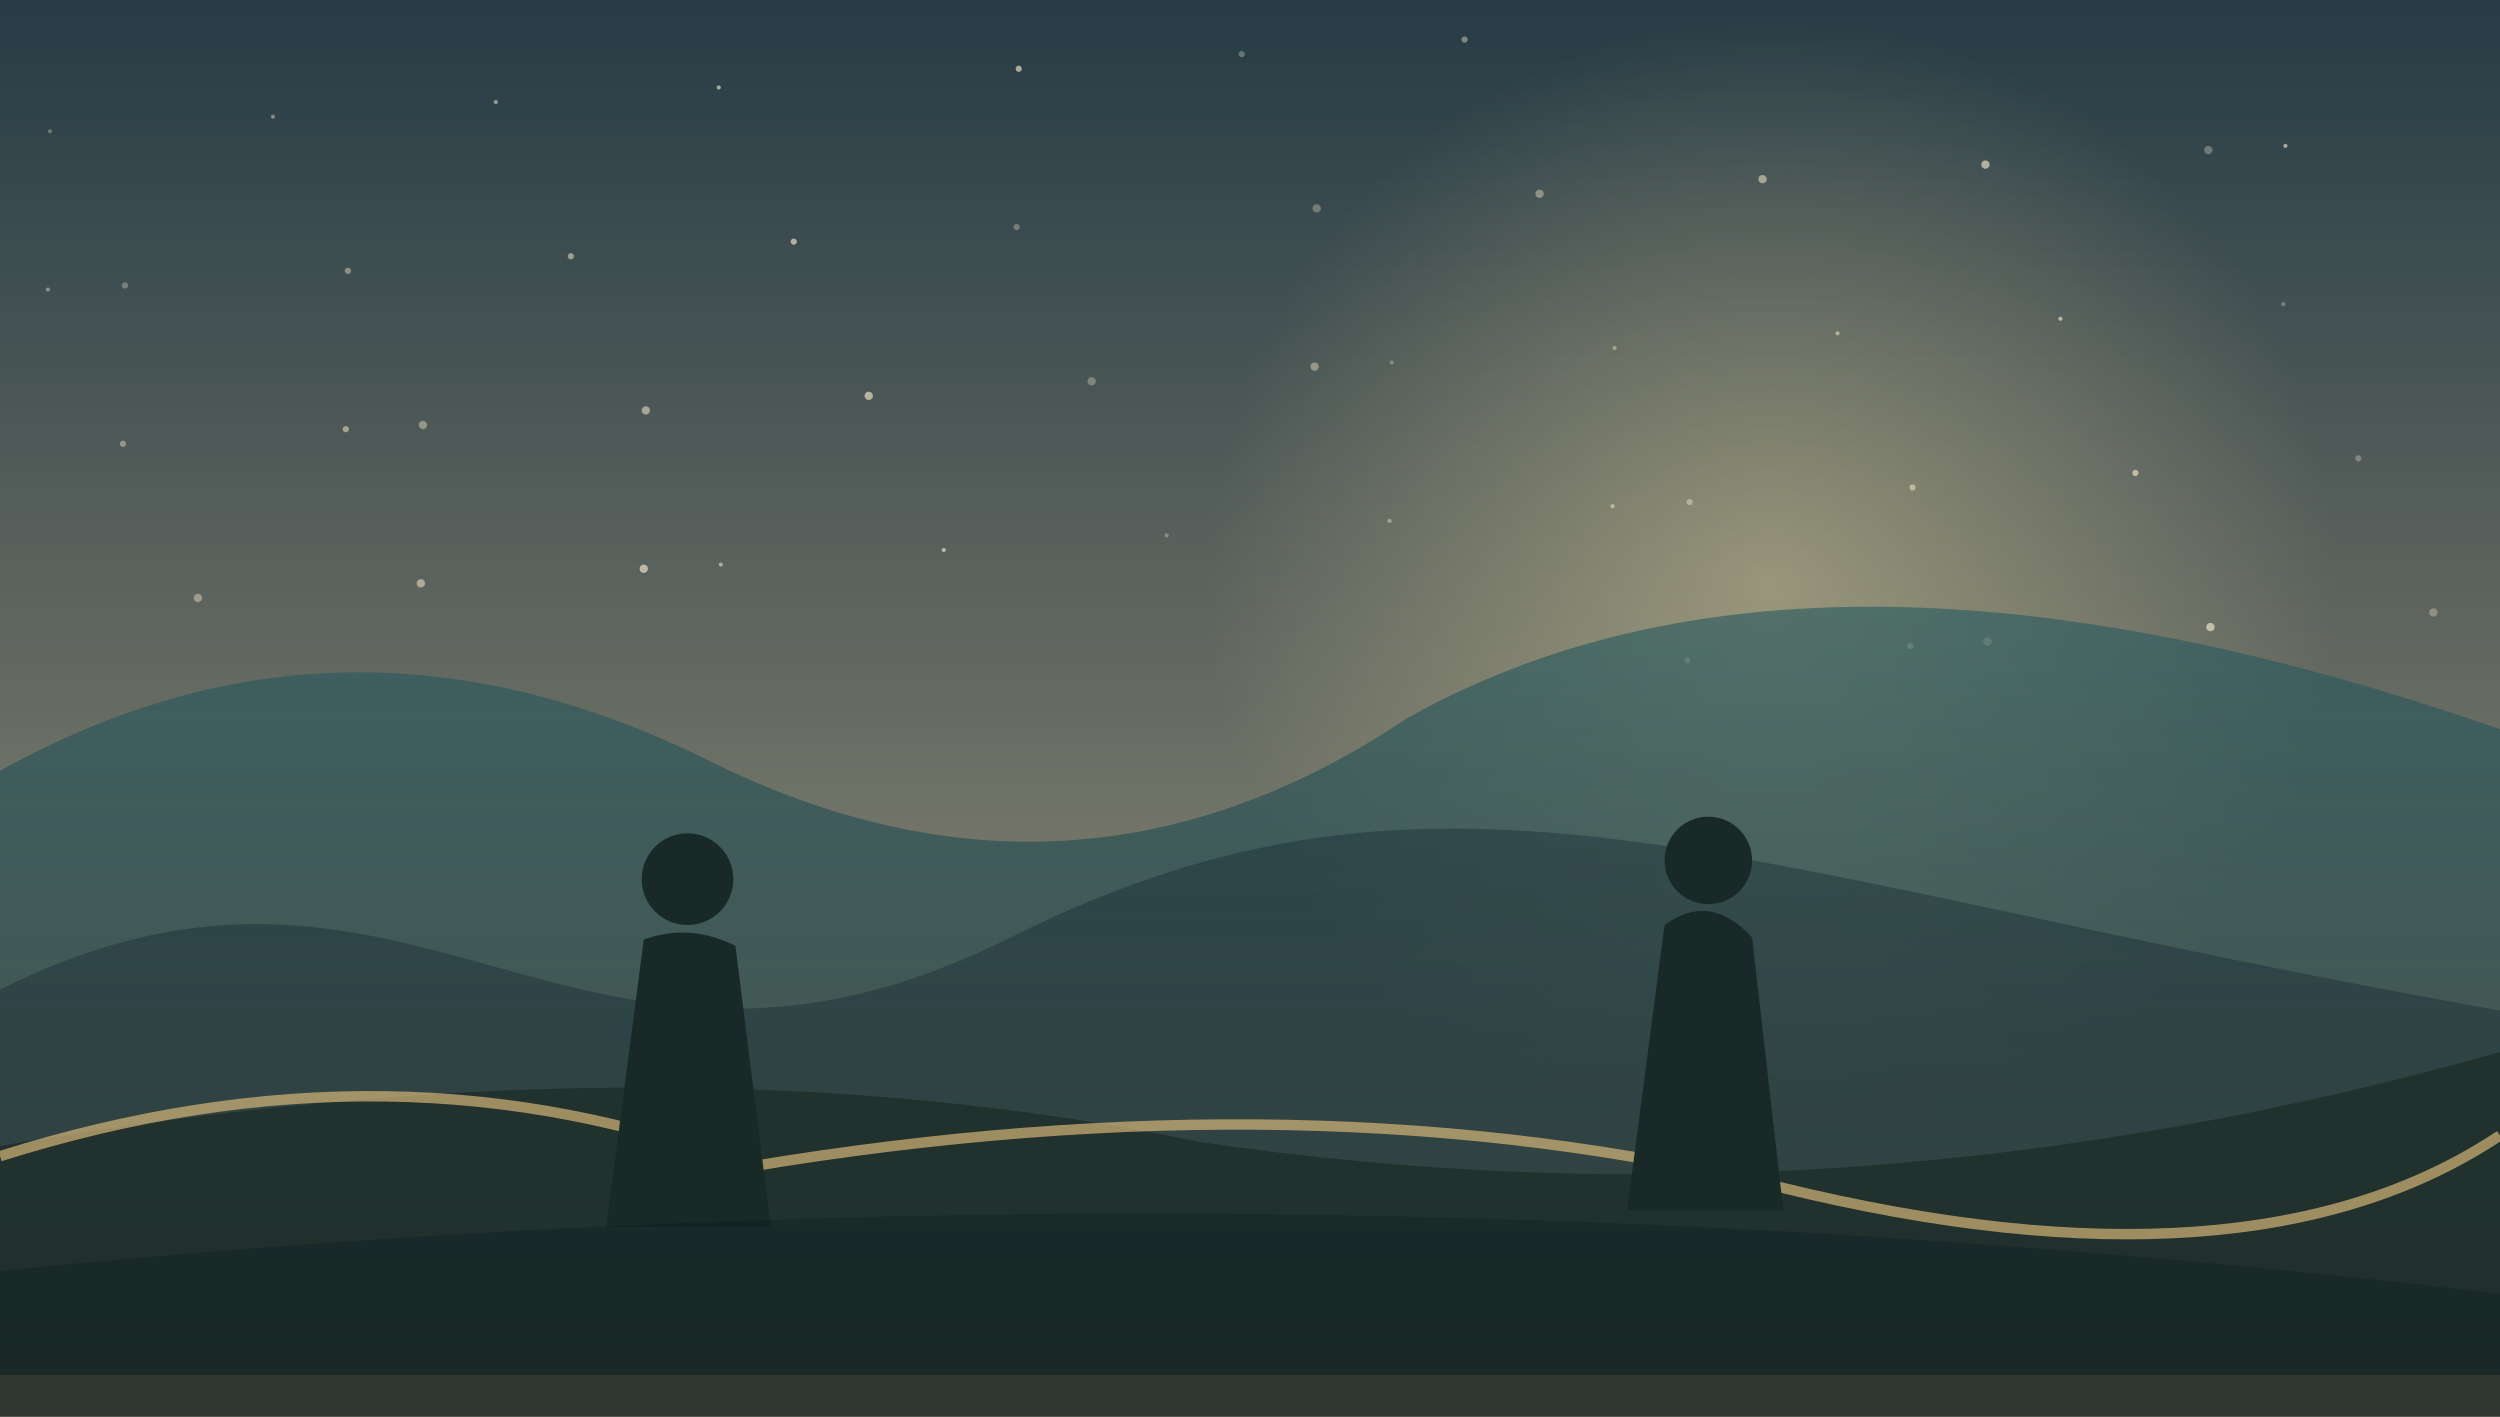
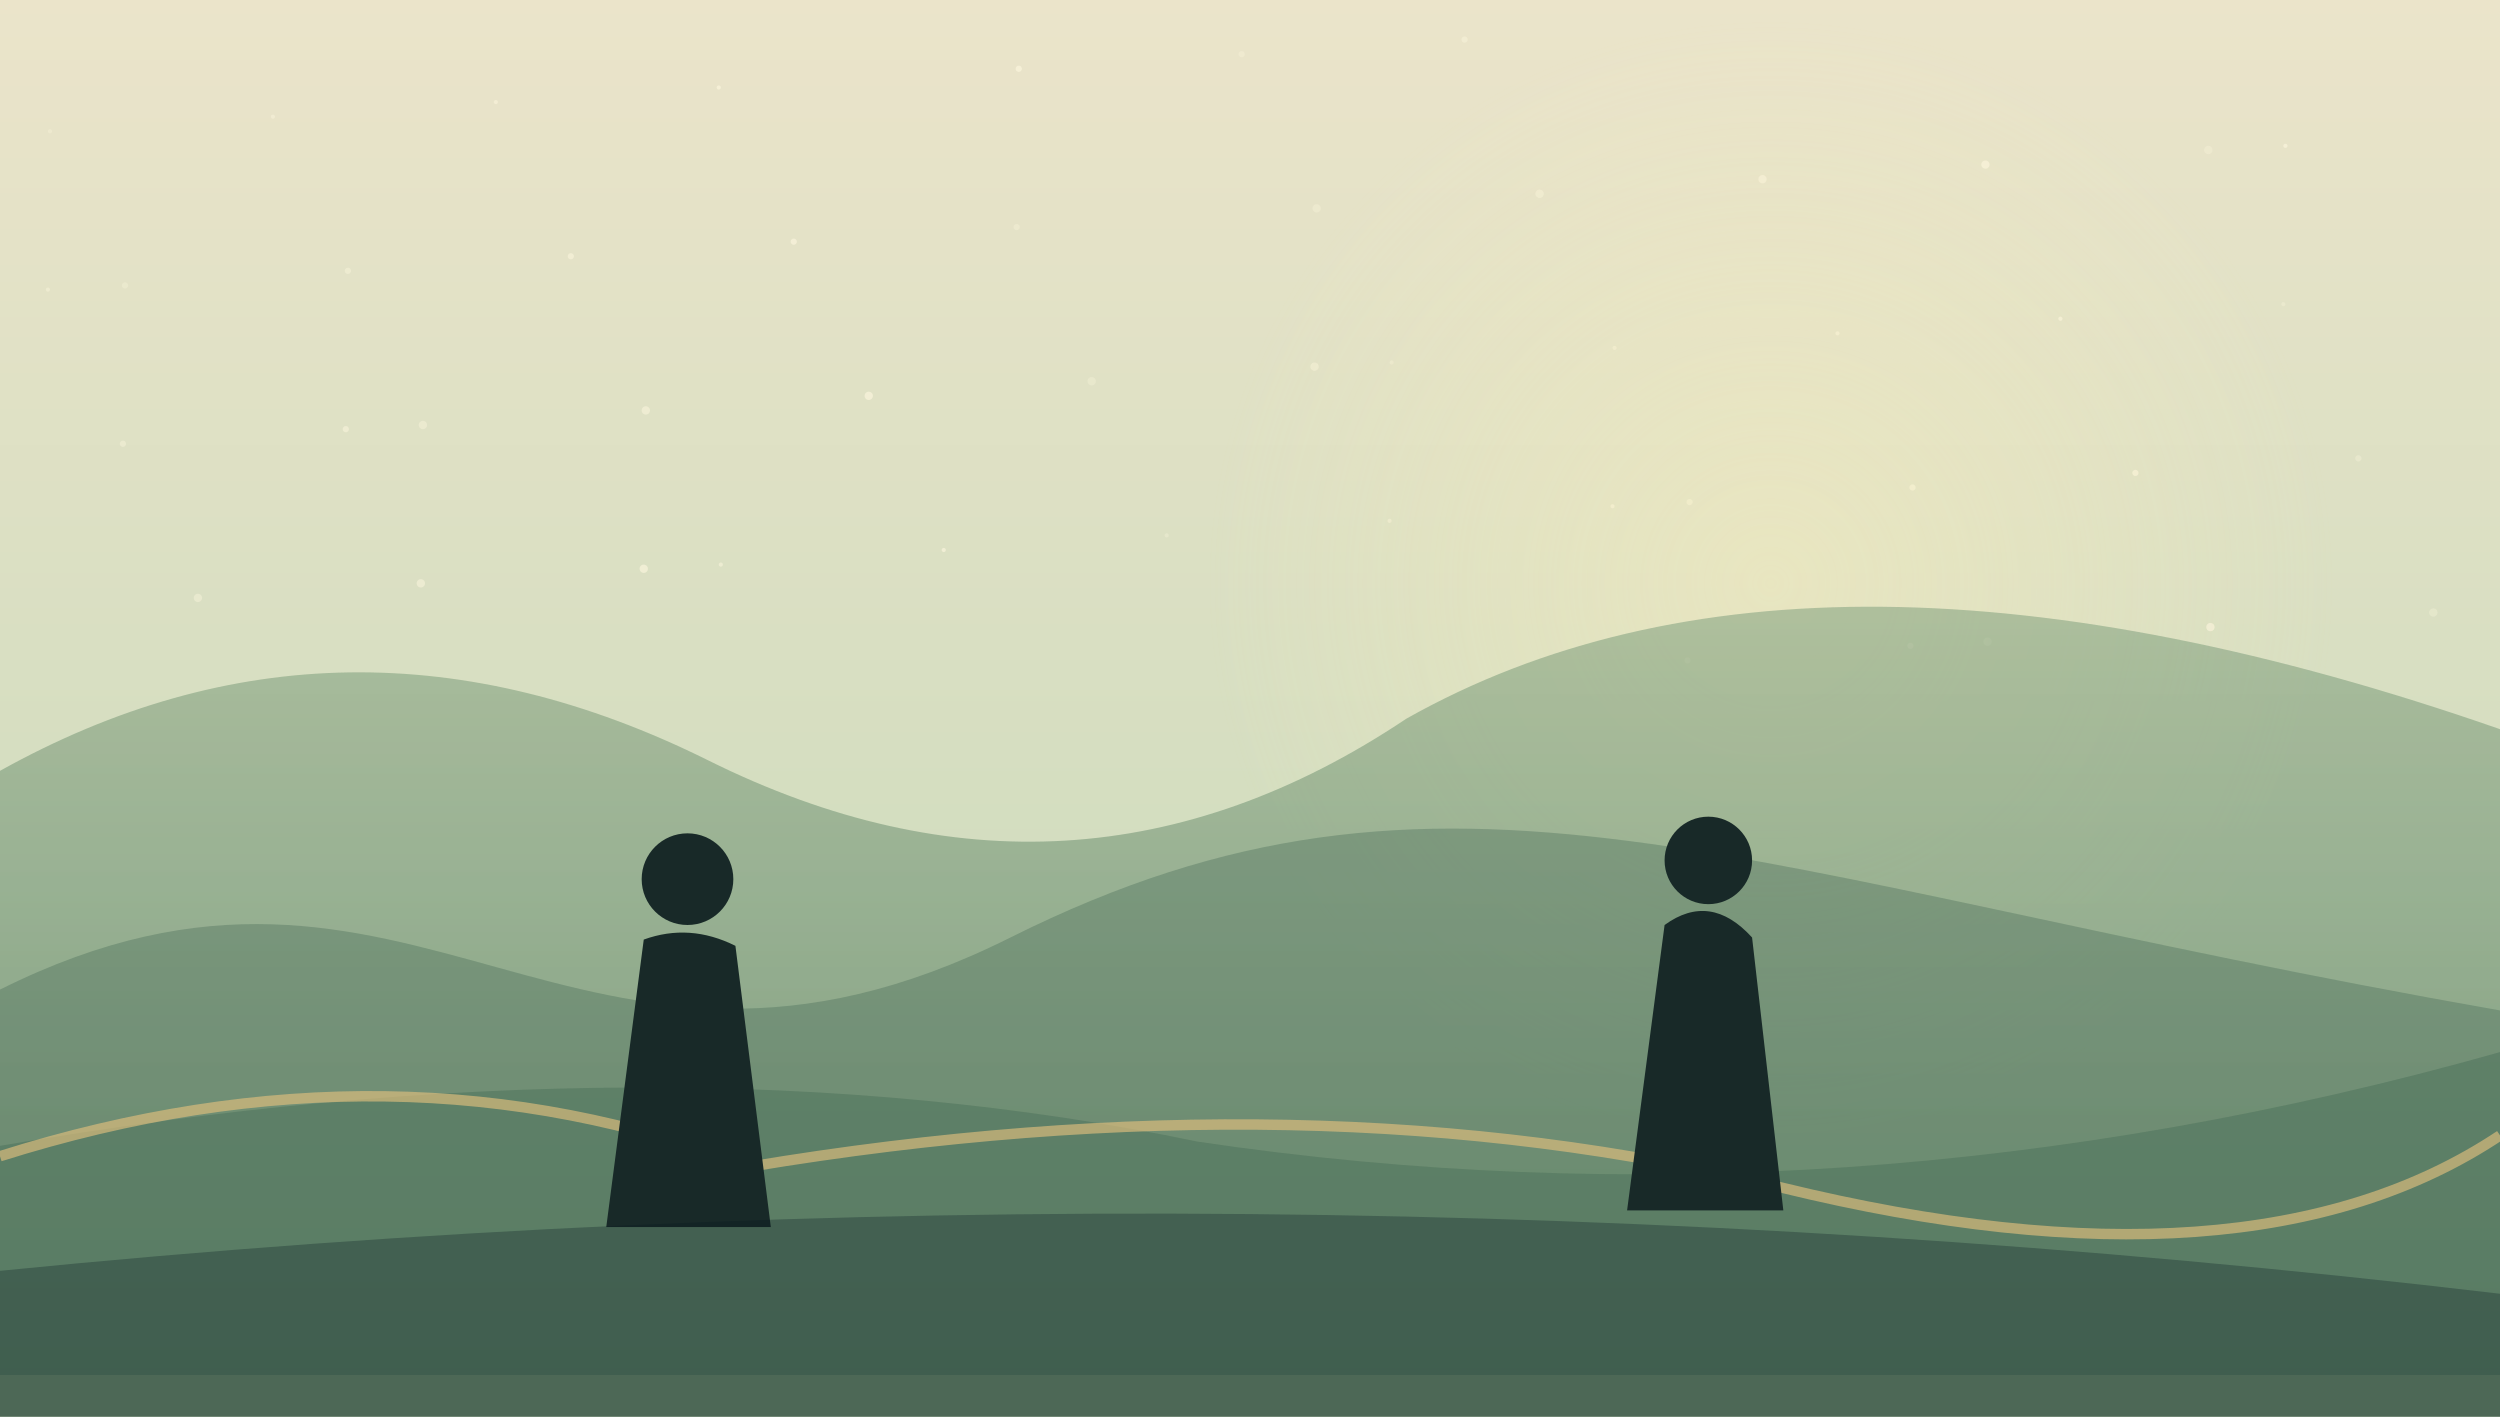
<svg xmlns="http://www.w3.org/2000/svg" viewBox="0 0 1200 680" role="img" aria-label="Symbolic artwork depicting brothers">
  <defs>
    <linearGradient id="sky" x2="0" y2="1">
-       <stop stop-color="#263b45" />
-       <stop offset=".63" stop-color="#77786a" />
-       <stop offset="1" stop-color="#b39c6e" />
+       <stop stop-color="#ebe4ca" />
+       <stop offset=".63" stop-color="#d2ddbf" />
+       <stop offset="1" stop-color="#b8c49b" />
    </linearGradient>
    <radialGradient id="halo">
-       <stop stop-color="#ffe9ab" stop-opacity=".87" />
-       <stop offset="1" stop-color="#ffe9ab" stop-opacity="0" />
+       <stop stop-color="#fff0bc" stop-opacity=".87" />
+       <stop offset="1" stop-color="#fff0bc" stop-opacity="0" />
    </radialGradient>
    <linearGradient id="ridge" x2="0" y2="1">
-       <stop stop-color="#2d5d61" />
-       <stop offset="1" stop-color="#102b32" />
+       <stop stop-color="#91ab89" />
+       <stop offset="1" stop-color="#507b62" />
    </linearGradient>
    <linearGradient id="portal" x2="0" y2="1">
-       <stop stop-color="#ffe7b1" />
-       <stop offset="1" stop-color="#a56c57" stop-opacity="0" />
+       <stop stop-color="#f5e9bd" />
+       <stop offset="1" stop-color="#b4b88d" stop-opacity="0" />
    </linearGradient>
  </defs>
  <rect width="1200" height="680" fill="url(#sky)" />
-   <circle cx="668" cy="174" r="1.0" opacity="0.3" fill="#fff1d4" />
-   <circle cx="811" cy="241" r="1.5" opacity="0.4" fill="#fff1d4" />
-   <circle cx="954" cy="308" r="2.0" opacity="0.5" fill="#fff1d4" />
-   <circle cx="1097" cy="70" r="1.0" opacity="0.6" fill="#fff1d4" />
-   <circle cx="60" cy="137" r="1.5" opacity="0.3" fill="#fff1d4" />
-   <circle cx="203" cy="204" r="2.0" opacity="0.4" fill="#fff1d4" />
-   <circle cx="346" cy="271" r="1.0" opacity="0.5" fill="#fff1d4" />
-   <circle cx="489" cy="33" r="1.5" opacity="0.6" fill="#fff1d4" />
-   <circle cx="632" cy="100" r="2.0" opacity="0.3" fill="#fff1d4" />
-   <circle cx="775" cy="167" r="1.0" opacity="0.4" fill="#fff1d4" />
-   <circle cx="918" cy="234" r="1.5" opacity="0.5" fill="#fff1d4" />
-   <circle cx="1061" cy="301" r="2.0" opacity="0.6" fill="#fff1d4" />
-   <circle cx="24" cy="63" r="1.0" opacity="0.3" fill="#fff1d4" />
-   <circle cx="167" cy="130" r="1.5" opacity="0.4" fill="#fff1d4" />
-   <circle cx="310" cy="197" r="2.0" opacity="0.5" fill="#fff1d4" />
-   <circle cx="453" cy="264" r="1.0" opacity="0.6" fill="#fff1d4" />
-   <circle cx="596" cy="26" r="1.5" opacity="0.3" fill="#fff1d4" />
-   <circle cx="739" cy="93" r="2.0" opacity="0.4" fill="#fff1d4" />
-   <circle cx="882" cy="160" r="1.0" opacity="0.5" fill="#fff1d4" />
-   <circle cx="1025" cy="227" r="1.5" opacity="0.6" fill="#fff1d4" />
-   <circle cx="1168" cy="294" r="2.0" opacity="0.3" fill="#fff1d4" />
-   <circle cx="131" cy="56" r="1.0" opacity="0.4" fill="#fff1d4" />
-   <circle cx="274" cy="123" r="1.5" opacity="0.5" fill="#fff1d4" />
-   <circle cx="417" cy="190" r="2.0" opacity="0.6" fill="#fff1d4" />
-   <circle cx="560" cy="257" r="1.0" opacity="0.3" fill="#fff1d4" />
-   <circle cx="703" cy="19" r="1.5" opacity="0.4" fill="#fff1d4" />
-   <circle cx="846" cy="86" r="2.0" opacity="0.5" fill="#fff1d4" />
-   <circle cx="989" cy="153" r="1.0" opacity="0.6" fill="#fff1d4" />
-   <circle cx="1132" cy="220" r="1.5" opacity="0.3" fill="#fff1d4" />
-   <circle cx="95" cy="287" r="2.0" opacity="0.4" fill="#fff1d4" />
-   <circle cx="238" cy="49" r="1.0" opacity="0.5" fill="#fff1d4" />
-   <circle cx="381" cy="116" r="1.5" opacity="0.6" fill="#fff1d4" />
-   <circle cx="524" cy="183" r="2.0" opacity="0.3" fill="#fff1d4" />
-   <circle cx="667" cy="250" r="1.0" opacity="0.4" fill="#fff1d4" />
-   <circle cx="810" cy="317" r="1.5" opacity="0.5" fill="#fff1d4" />
-   <circle cx="953" cy="79" r="2.0" opacity="0.6" fill="#fff1d4" />
-   <circle cx="1096" cy="146" r="1.0" opacity="0.3" fill="#fff1d4" />
-   <circle cx="59" cy="213" r="1.5" opacity="0.4" fill="#fff1d4" />
-   <circle cx="202" cy="280" r="2.0" opacity="0.5" fill="#fff1d4" />
-   <circle cx="345" cy="42" r="1.0" opacity="0.6" fill="#fff1d4" />
-   <circle cx="488" cy="109" r="1.5" opacity="0.3" fill="#fff1d4" />
-   <circle cx="631" cy="176" r="2.0" opacity="0.4" fill="#fff1d4" />
-   <circle cx="774" cy="243" r="1.0" opacity="0.5" fill="#fff1d4" />
-   <circle cx="917" cy="310" r="1.5" opacity="0.6" fill="#fff1d4" />
-   <circle cx="1060" cy="72" r="2.0" opacity="0.3" fill="#fff1d4" />
-   <circle cx="23" cy="139" r="1.0" opacity="0.4" fill="#fff1d4" />
-   <circle cx="166" cy="206" r="1.5" opacity="0.5" fill="#fff1d4" />
-   <circle cx="309" cy="273" r="2.0" opacity="0.6" fill="#fff1d4" />
+   <circle cx="668" cy="174" r="1.0" opacity="0.3" fill="#fdf7df" />
+   <circle cx="811" cy="241" r="1.5" opacity="0.4" fill="#fdf7df" />
+   <circle cx="954" cy="308" r="2.0" opacity="0.5" fill="#fdf7df" />
+   <circle cx="1097" cy="70" r="1.0" opacity="0.6" fill="#fdf7df" />
+   <circle cx="60" cy="137" r="1.5" opacity="0.3" fill="#fdf7df" />
+   <circle cx="203" cy="204" r="2.0" opacity="0.4" fill="#fdf7df" />
+   <circle cx="346" cy="271" r="1.0" opacity="0.5" fill="#fdf7df" />
+   <circle cx="489" cy="33" r="1.5" opacity="0.6" fill="#fdf7df" />
+   <circle cx="632" cy="100" r="2.0" opacity="0.3" fill="#fdf7df" />
+   <circle cx="775" cy="167" r="1.0" opacity="0.4" fill="#fdf7df" />
+   <circle cx="918" cy="234" r="1.5" opacity="0.5" fill="#fdf7df" />
+   <circle cx="1061" cy="301" r="2.0" opacity="0.6" fill="#fdf7df" />
+   <circle cx="24" cy="63" r="1.0" opacity="0.3" fill="#fdf7df" />
+   <circle cx="167" cy="130" r="1.5" opacity="0.4" fill="#fdf7df" />
+   <circle cx="310" cy="197" r="2.0" opacity="0.5" fill="#fdf7df" />
+   <circle cx="453" cy="264" r="1.0" opacity="0.6" fill="#fdf7df" />
+   <circle cx="596" cy="26" r="1.5" opacity="0.3" fill="#fdf7df" />
+   <circle cx="739" cy="93" r="2.0" opacity="0.4" fill="#fdf7df" />
+   <circle cx="882" cy="160" r="1.0" opacity="0.5" fill="#fdf7df" />
+   <circle cx="1025" cy="227" r="1.5" opacity="0.6" fill="#fdf7df" />
+   <circle cx="1168" cy="294" r="2.0" opacity="0.3" fill="#fdf7df" />
+   <circle cx="131" cy="56" r="1.0" opacity="0.4" fill="#fdf7df" />
+   <circle cx="274" cy="123" r="1.5" opacity="0.5" fill="#fdf7df" />
+   <circle cx="417" cy="190" r="2.0" opacity="0.6" fill="#fdf7df" />
+   <circle cx="560" cy="257" r="1.0" opacity="0.3" fill="#fdf7df" />
+   <circle cx="703" cy="19" r="1.5" opacity="0.4" fill="#fdf7df" />
+   <circle cx="846" cy="86" r="2.0" opacity="0.5" fill="#fdf7df" />
+   <circle cx="989" cy="153" r="1.0" opacity="0.6" fill="#fdf7df" />
+   <circle cx="1132" cy="220" r="1.5" opacity="0.3" fill="#fdf7df" />
+   <circle cx="95" cy="287" r="2.0" opacity="0.4" fill="#fdf7df" />
+   <circle cx="238" cy="49" r="1.0" opacity="0.5" fill="#fdf7df" />
+   <circle cx="381" cy="116" r="1.5" opacity="0.6" fill="#fdf7df" />
+   <circle cx="524" cy="183" r="2.0" opacity="0.3" fill="#fdf7df" />
+   <circle cx="667" cy="250" r="1.0" opacity="0.4" fill="#fdf7df" />
+   <circle cx="810" cy="317" r="1.5" opacity="0.5" fill="#fdf7df" />
+   <circle cx="953" cy="79" r="2.0" opacity="0.6" fill="#fdf7df" />
+   <circle cx="1096" cy="146" r="1.0" opacity="0.3" fill="#fdf7df" />
+   <circle cx="59" cy="213" r="1.5" opacity="0.4" fill="#fdf7df" />
+   <circle cx="202" cy="280" r="2.0" opacity="0.5" fill="#fdf7df" />
+   <circle cx="345" cy="42" r="1.0" opacity="0.6" fill="#fdf7df" />
+   <circle cx="488" cy="109" r="1.5" opacity="0.3" fill="#fdf7df" />
+   <circle cx="631" cy="176" r="2.0" opacity="0.4" fill="#fdf7df" />
+   <circle cx="774" cy="243" r="1.0" opacity="0.5" fill="#fdf7df" />
+   <circle cx="917" cy="310" r="1.5" opacity="0.6" fill="#fdf7df" />
+   <circle cx="1060" cy="72" r="2.0" opacity="0.3" fill="#fdf7df" />
+   <circle cx="23" cy="139" r="1.0" opacity="0.4" fill="#fdf7df" />
+   <circle cx="166" cy="206" r="1.5" opacity="0.5" fill="#fdf7df" />
+   <circle cx="309" cy="273" r="2.0" opacity="0.6" fill="#fdf7df" />
  <circle cx="850" cy="280" r="270" fill="url(#halo)" opacity=".43" />
  <path d="M0 370 Q165 278 340 365 T675 345 Q870 235 1200 350 V660 H0Z" fill="url(#ridge)" opacity=".65" />
-   <path d="M0 475 C200 375 275 555 485 450 S830 420 1200 485 V680 H0Z" fill="#091c26" opacity=".33" />
-   <path d="M0 550 Q320 495 575 548 Q885 594 1200 505 V680 H0Z" fill="#172620" opacity=".61" />
+   <path d="M0 475 C200 375 275 555 485 450 S830 420 1200 485 V680 H0Z" fill="#3d624f" opacity=".33" />
+   <path d="M0 550 Q320 495 575 548 Q885 594 1200 505 V680 H0Z" fill="#52765e" opacity=".61" />
  <path d="M0 555 Q190 495 360 560 Q630 515 855 570 T1200 545" fill="none" stroke="#e1bf7d" stroke-width="5" opacity=".65" />
  <g fill="#182928">
    <circle cx="330" cy="422" r="22" />
    <path d="M309 451 Q331 443 353 454 L370 589 L291 589Z" />
    <circle cx="820" cy="413" r="21" />
    <path d="M799 444 Q821 428 841 450 L856 581 H781Z" />
  </g>
  <path d="M0 610 Q600 550 1200 621 V680 H0Z" fill="#061820" opacity=".29" />
</svg>
